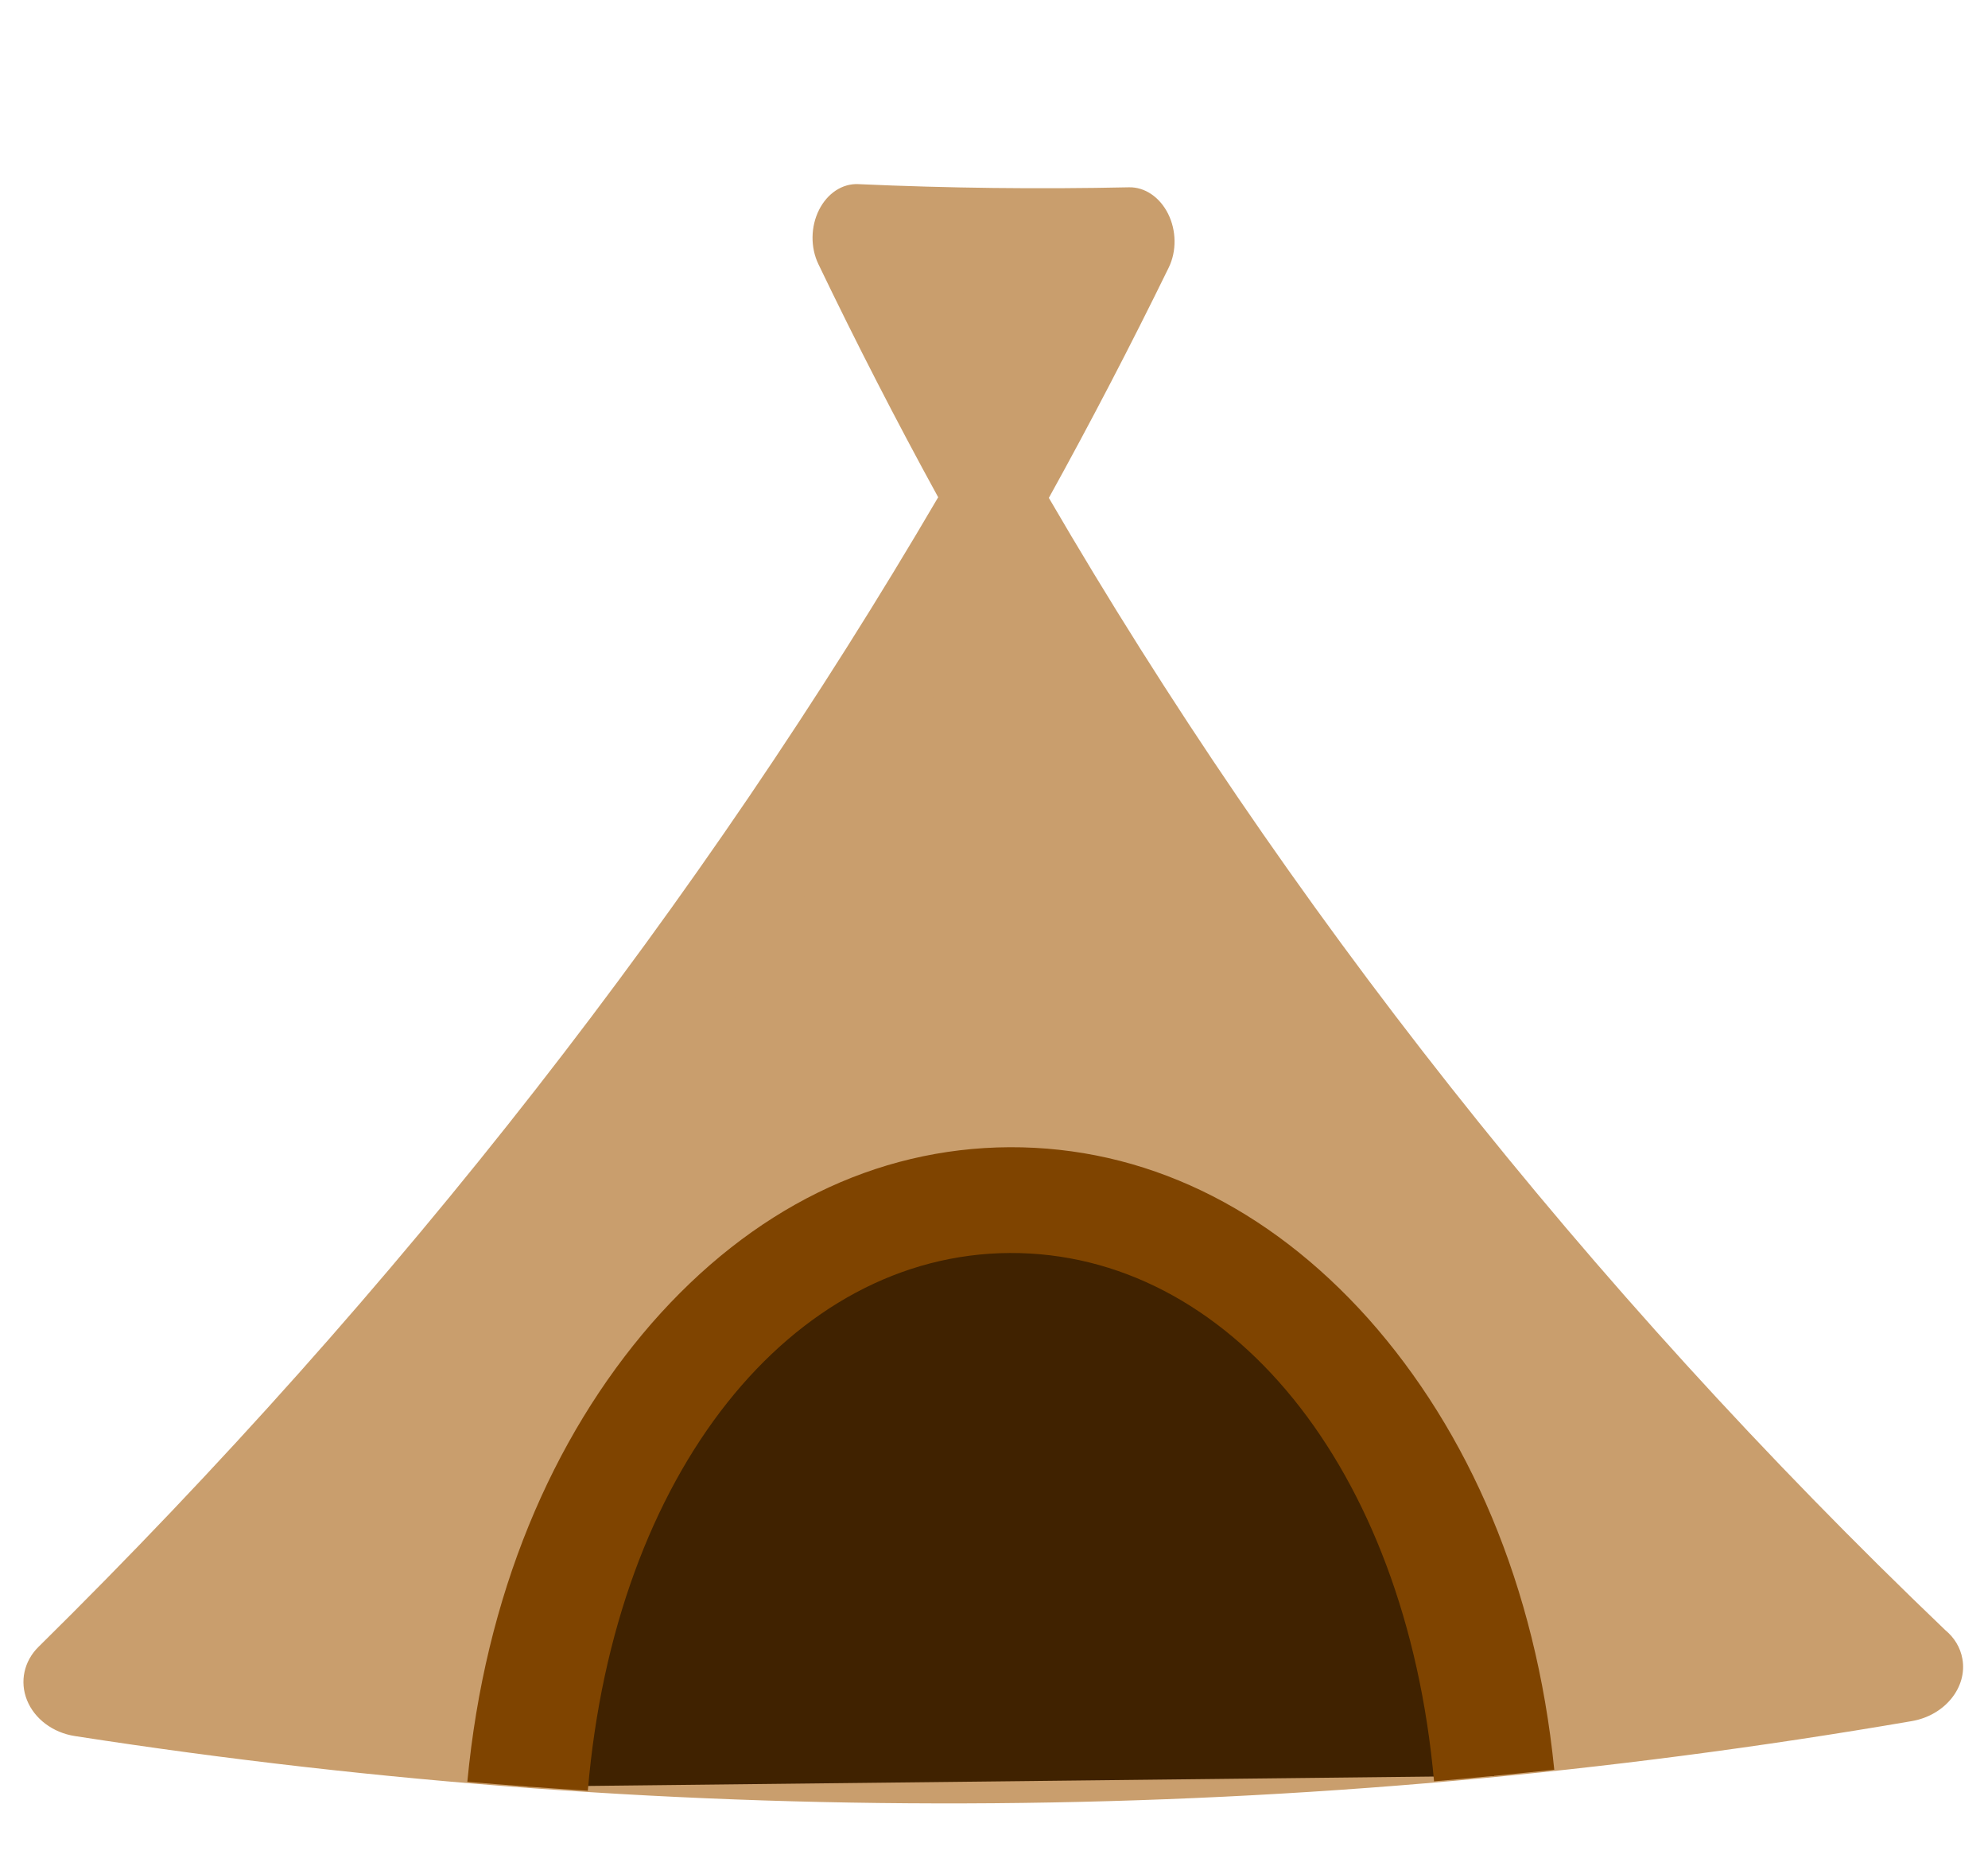
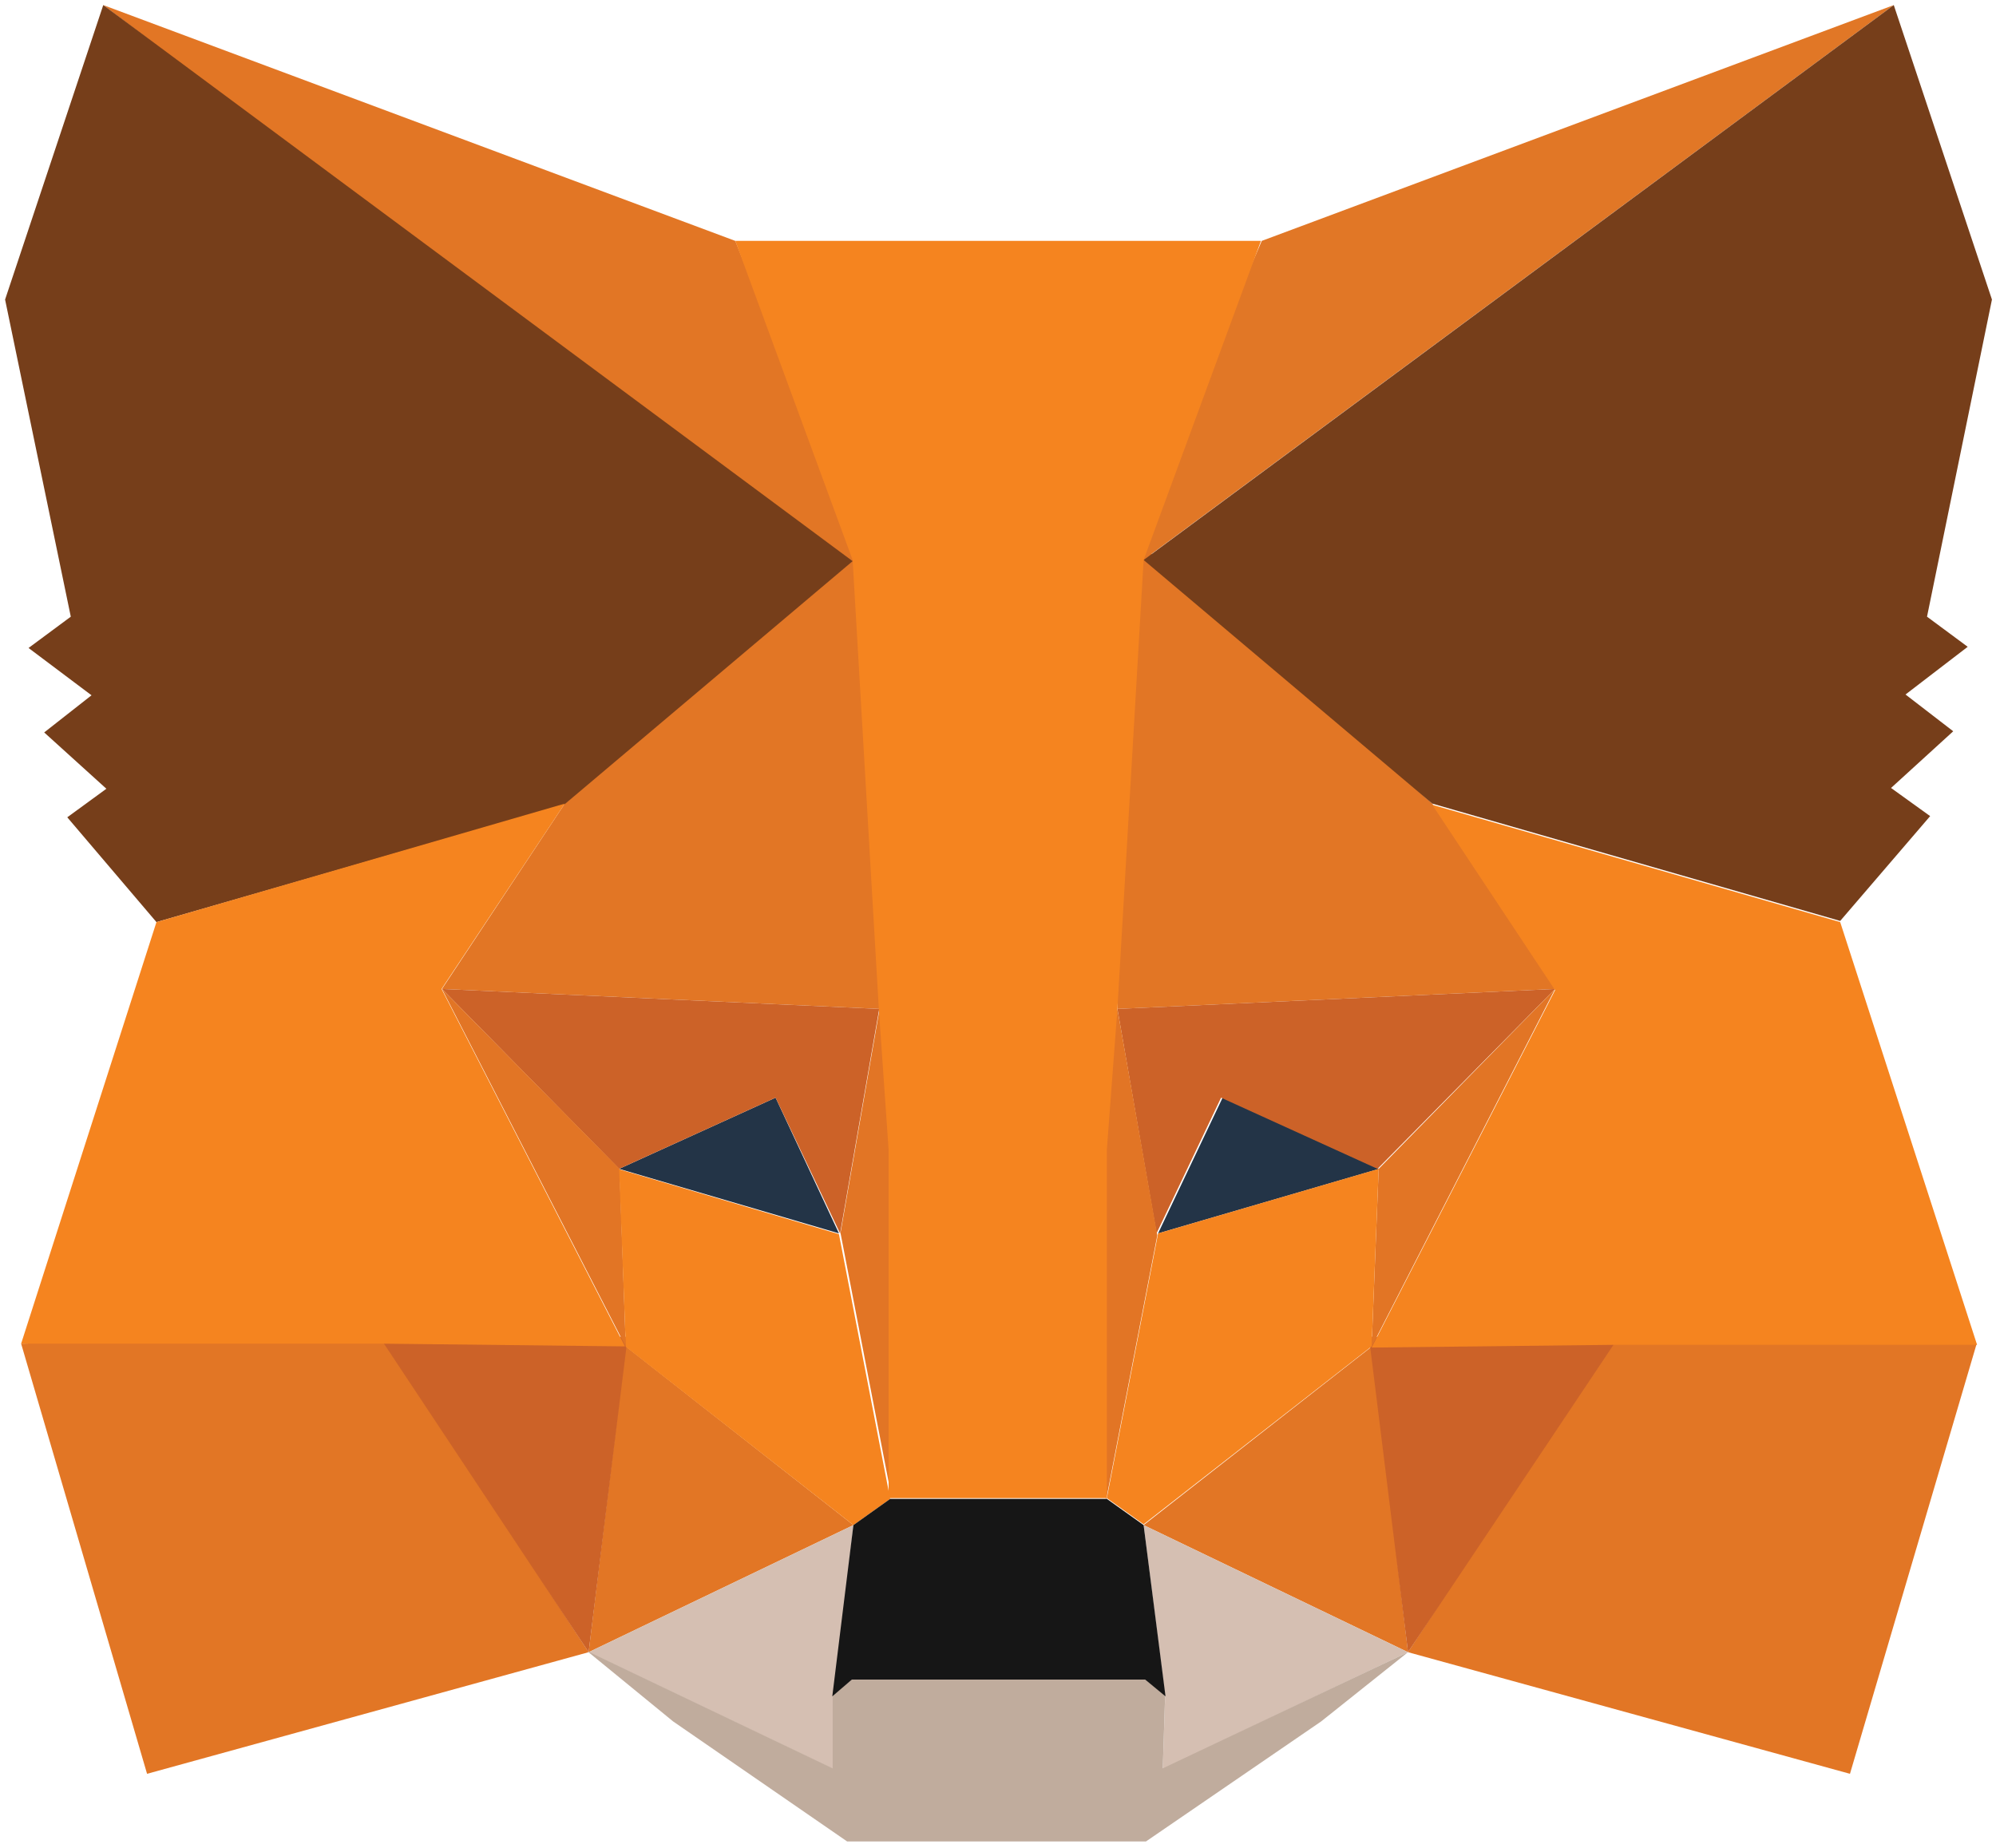
- <svg xmlns="http://www.w3.org/2000/svg" t="1716042342849" class="icon" viewBox="0 0 1089 1024" version="1.1" p-id="968" width="212.695" height="200">
-   <path d="M469.097 129.847c137.763 282.423 330.406 549.135 573.449 784.402a3087.964 3087.964 0 0 1-996.846 7.632c243.87-243.524 435.782-512.241 573.694-790.401-50.106 1.125-100.234 0.578-150.296-1.632z" fill="#C99E6D" p-id="969" />
-   <path d="M1047.263 942.553a3116.75 3116.75 0 0 1-1006.29 8.183c-12.004-1.86-22.073-9.417-26.173-19.627-4.105-10.196-1.637-21.403 6.288-29.21 198.687-195.847 363.397-408.51 492.833-629.585a2681.948 2681.948 0 0 1-65.632-127.698c-4.407-9.181-4.21-20.563 0.363-29.665 4.582-9.111 12.774-14.498 21.43-14.113 49.415 2.223 98.904 2.805 148.371 1.737 8.66-0.184 16.843 5.361 21.416 14.502 4.56 9.142 4.752 20.445 0.328 29.486a2812.464 2812.464 0 0 1-65.65 126.101c129.217 221.95 293.774 431.415 491.091 620.093 4.831 3.987 8.236 9.409 9.343 15.745 2.757 15.596-9.636 30.943-27.718 34.05z m-937.796-40.903a3058.972 3058.972 0 0 0 869.472-6.232c-172.562-175.695-318.066-367.493-434.706-569.274-116.57 200.52-261.776 394.398-434.767 575.506zM512.7 160.357a2669.454 2669.454 0 0 0 31.551 58.871 2772.349 2772.349 0 0 0 31.543-58.241 2297.305 2297.305 0 0 1-63.094-0.63z" fill="#C99E6D" p-id="970" />
-   <path d="M288.996 978.419c19.316-199.479 135.759-320.346 264.1-321.19 128.354-0.232 245.27 118.206 265.391 315.304" fill="#402200" p-id="971" />
-   <path d="M851.403 969.181a3134.565 3134.565 0 0 1-65.855 6.354c-15.461-172.828-113.069-289.849-232.387-289.341-119.296 0.652-216.432 119.847-231.157 294.496a3087.474 3087.474 0 0 1-66.004-4.888c9.671-102.124 46.316-188.188 100.895-250.998 54.81-62.722 122.657-96.155 196.127-96.536 73.461-0.298 141.461 32.418 196.516 93.897 54.832 61.611 91.775 146.082 101.866 247.016z" fill="#7F4400" p-id="972" />
+ <svg xmlns="http://www.w3.org/2000/svg" t="1742105319296" class="icon" viewBox="0 0 1106 1024" version="1.1" p-id="9570" width="216.016" height="200">
+   <path d="M1049.356 2.817L619.168 320.962l79.97-187.462z" fill="#E17726" p-id="9571" />
+   <path d="M57.214 2.817L483.501 325.079 407.433 133.499z" fill="#E27625" p-id="9572" />
+   <path d="M894.618 740.748L780.19 915.64l244.893 67.4 70.217-238.392z" fill="#E27625" p-id="9573" />
+   <path d="M11.703 744.648l69.784 238.392 244.676-67.4-114.211-174.893z" fill="#E27625" p-id="9574" />
+   <path d="M312.943 445.359l-68.05 102.725 242.509 11.053-8.235-260.063z" fill="#E27625" p-id="9575" />
+   <path d="M793.627 445.359l-168.825-150.187-5.635 263.964 242.509-11.053z" fill="#E27625" p-id="9576" />
+   <path d="M326.163 915.64L472.882 845.206 346.751 746.166z" fill="#E27625" p-id="9577" />
+   <path d="M633.688 845.206L780.19 915.64l-19.938-169.475z" fill="#E27625" p-id="9578" />
+   <path d="M780.19 915.64L633.688 845.206l11.92 94.923-1.3 40.31z" fill="#D5BFB2" p-id="9579" />
+   <path d="M326.163 915.64l136.1 65.016v-40.31l10.619-95.14z" fill="#D5BFB2" p-id="9580" />
+   <path d="M464.863 683.534l-121.796-35.759 86.688-39.443z" fill="#233447" p-id="9581" />
+   <path d="M641.707 683.534l35.759-75.202 86.688 39.443z" fill="#233447" p-id="9582" />
+   <path d="M326.163 915.64l21.672-174.893-135.233 3.684z" fill="#CC6228" p-id="9583" />
+   <path d="M758.519 740.748l21.672 174.893 114.428-171.208z" fill="#CC6228" p-id="9584" />
+   <path d="M861.677 548.084l-242.509 11.053 21.672 124.397 35.759-75.202 86.688 39.443z" fill="#CC6228" p-id="9585" />
+   <path d="M343.067 647.775l86.688-39.443 35.759 75.202 21.672-124.397-242.292-11.053z" fill="#CC6228" p-id="9586" />
+   <path d="M244.893 548.084l101.858 198.298-3.468-98.607z" fill="#E27525" p-id="9587" />
+   <path d="M763.937 647.775l-3.901 98.607 101.641-198.298z" fill="#E27525" p-id="9588" />
+   <path d="M487.402 559.137l-21.672 124.18 28.39 146.936 6.502-193.531z" fill="#E27525" p-id="9589" />
+   <path d="M619.168 559.137L606.815 636.289l6.068 195.048 28.39-146.719z" fill="#E27525" p-id="9590" />
+   <path d="M641.707 683.534l-28.39 146.719 20.372 14.52 126.348-98.607 3.901-98.391z" fill="#F5841F" p-id="9591" />
+   <path d="M343.067 647.992l3.684 98.391L472.882 845.206l20.372-14.52-28.39-146.719z" fill="#F5841F" p-id="9592" />
+   <path d="M644.307 980.006l1.3-40.31-11.053-9.319h-162.54l-10.619 9.319v40.31l-136.1-65.016 47.678 39.01 96.44 66.533h165.574l97.09-66.533L780.19 915.64z" fill="#C0AC9D" p-id="9593" />
+   <path d="M633.688 845.206l-20.372-14.52h-120.063l-20.372 14.52-11.703 94.923 10.836-9.319h162.54l11.269 9.319z" fill="#161616" p-id="9594" />
+   <path d="M1067.777 341.767l35.975-175.76L1049.356 2.817 633.688 310.342l159.939 135.016 226.039 65.016 49.846-58.081-21.672-15.604 34.458-31.424-26.44-20.372 34.458-26.44z" fill="#763E1A" p-id="9595" />
+   <path d="M2.817 166.007l36.409 175.76-23.406 17.338 34.892 26.223-26.223 20.588 34.458 31.208-21.672 15.821L86.688 511.025l225.822-65.016 159.939-135.016L57.214 2.817z" fill="#763E1A" p-id="9596" />
+   <path d="M1019.666 511.025l-226.039-65.016 68.05 102.725-101.641 198.082 134.366-1.517h201.116z" fill="#F5841F" p-id="9597" />
+   <path d="M312.943 445.359L86.688 511.025 11.703 744.648h200.249l134.366 1.517-101.641-198.082z" fill="#F5841F" p-id="9598" />
+   <path d="M619.168 559.137l14.52-248.794 65.016-176.843H407.433l65.016 176.843 14.52 248.794 5.418 78.019v193.097h120.93V637.156z" fill="#F5841F" p-id="9599" />
</svg>
